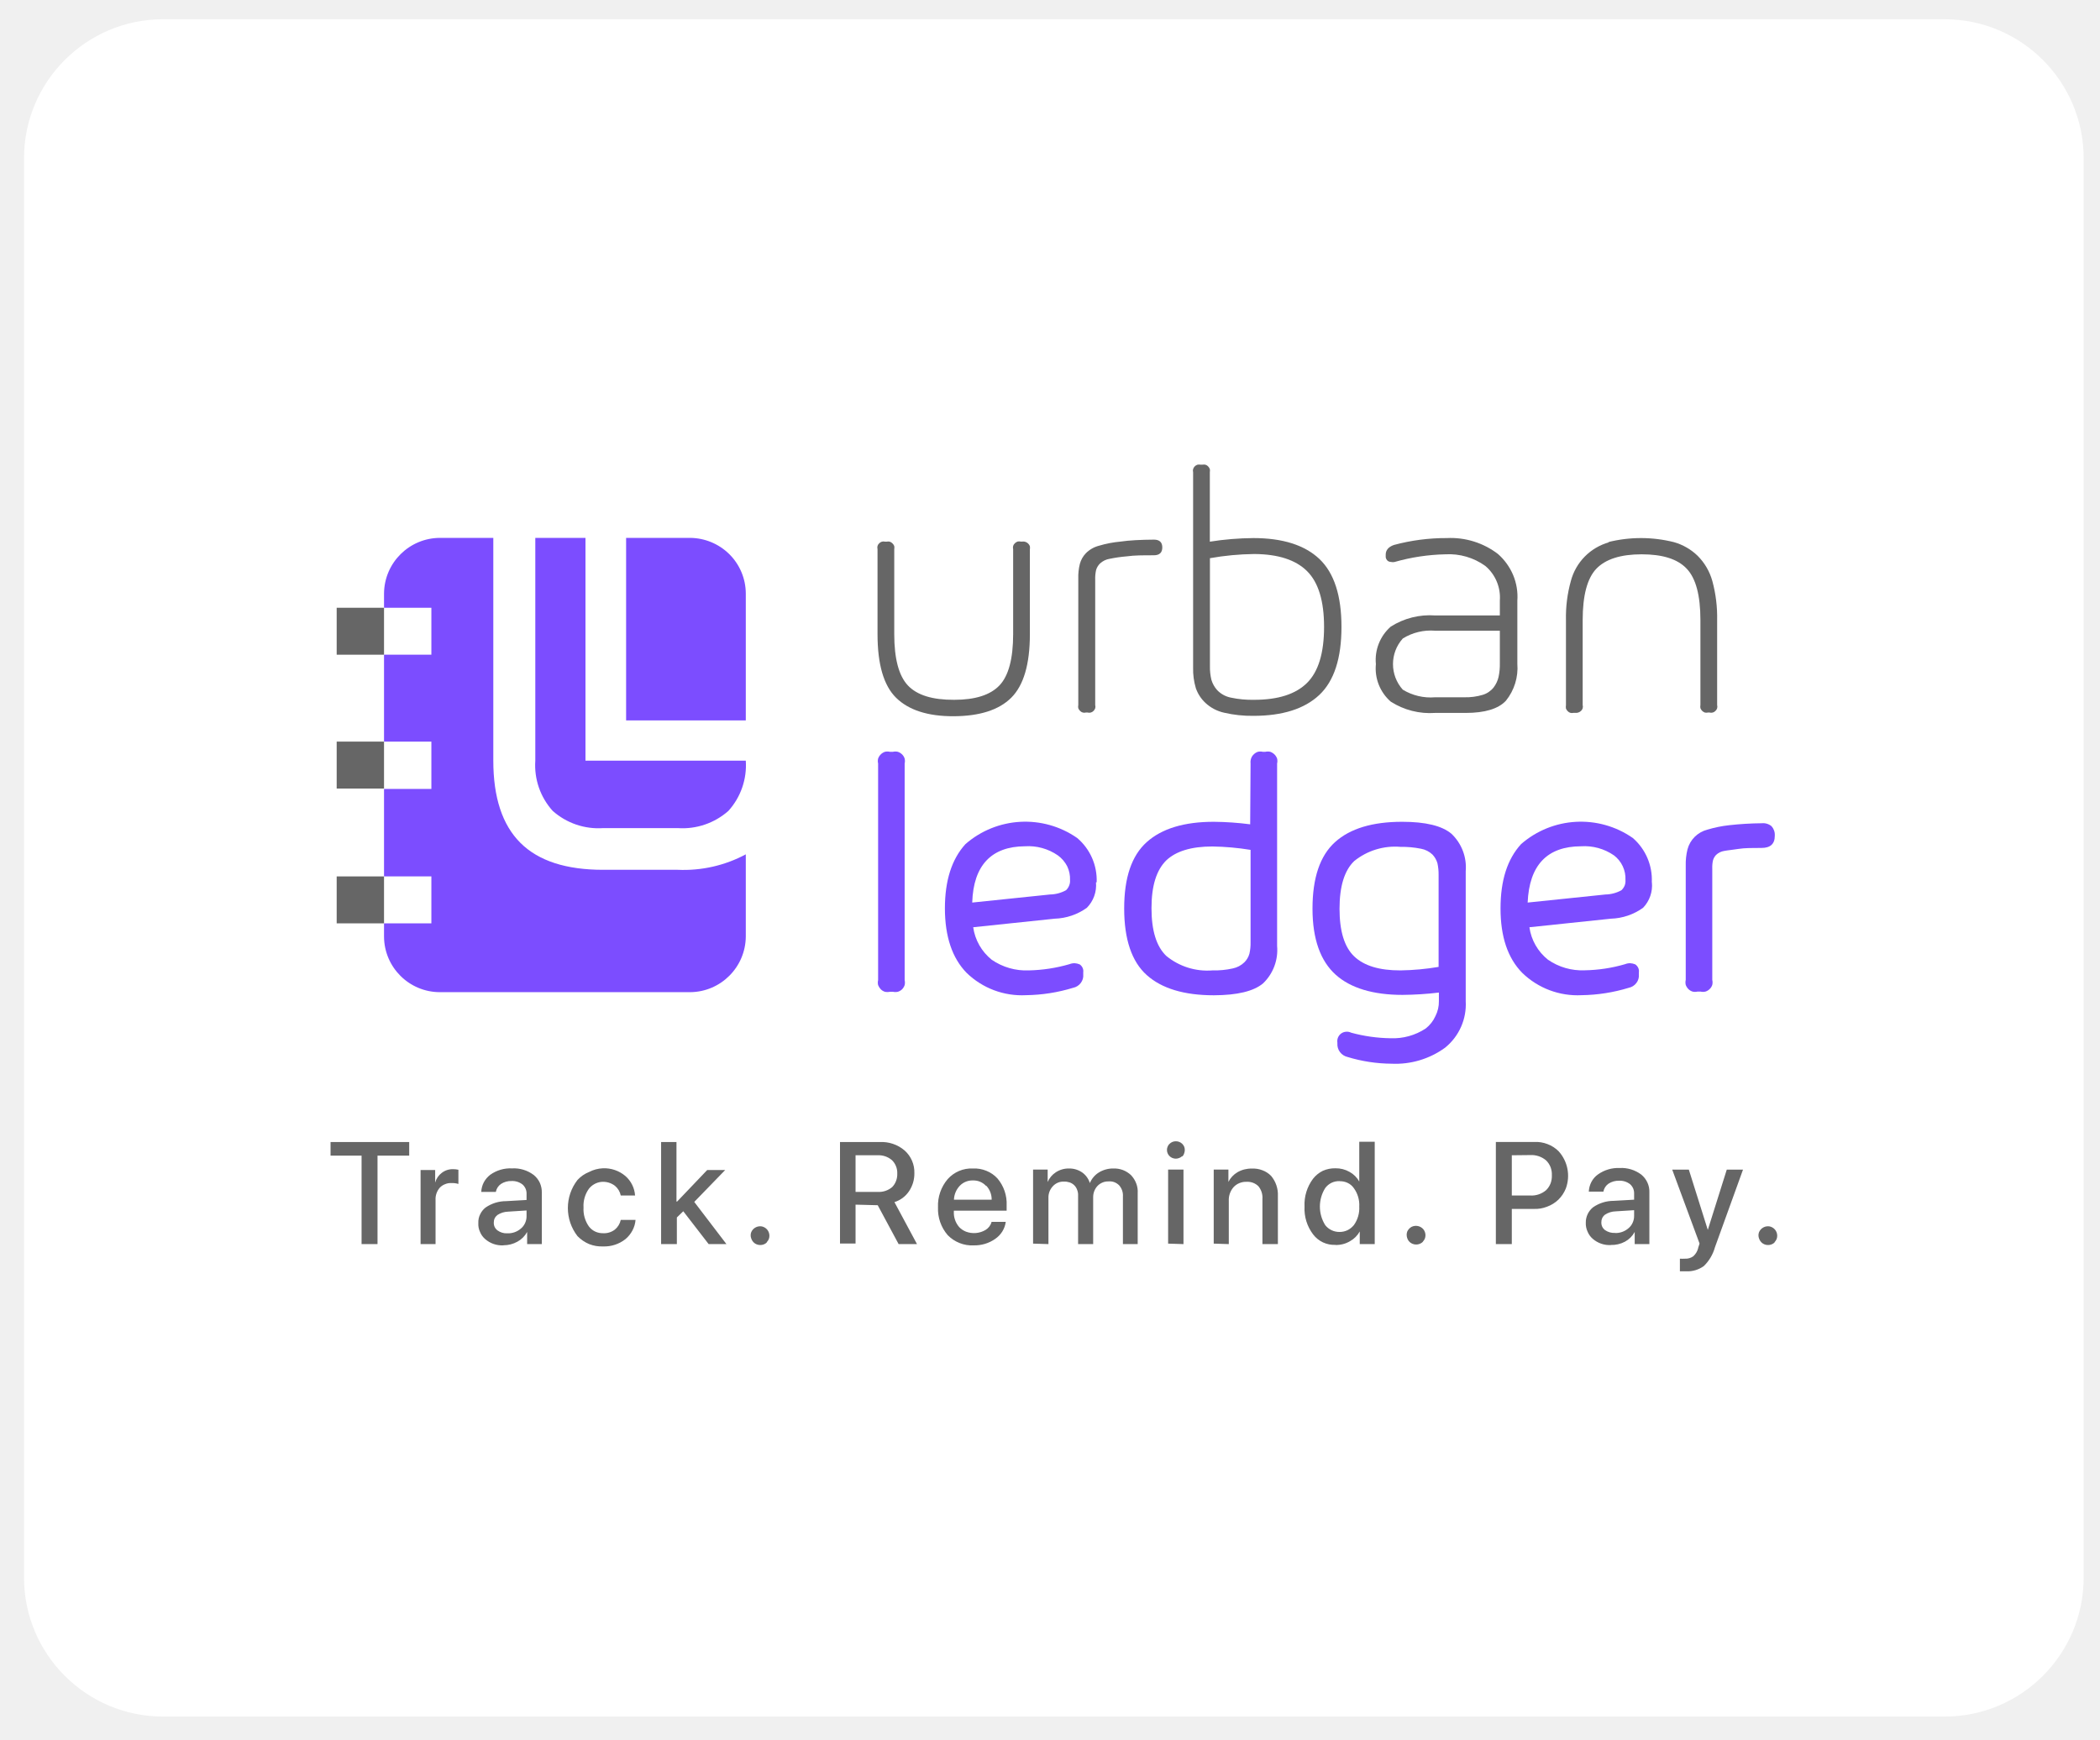
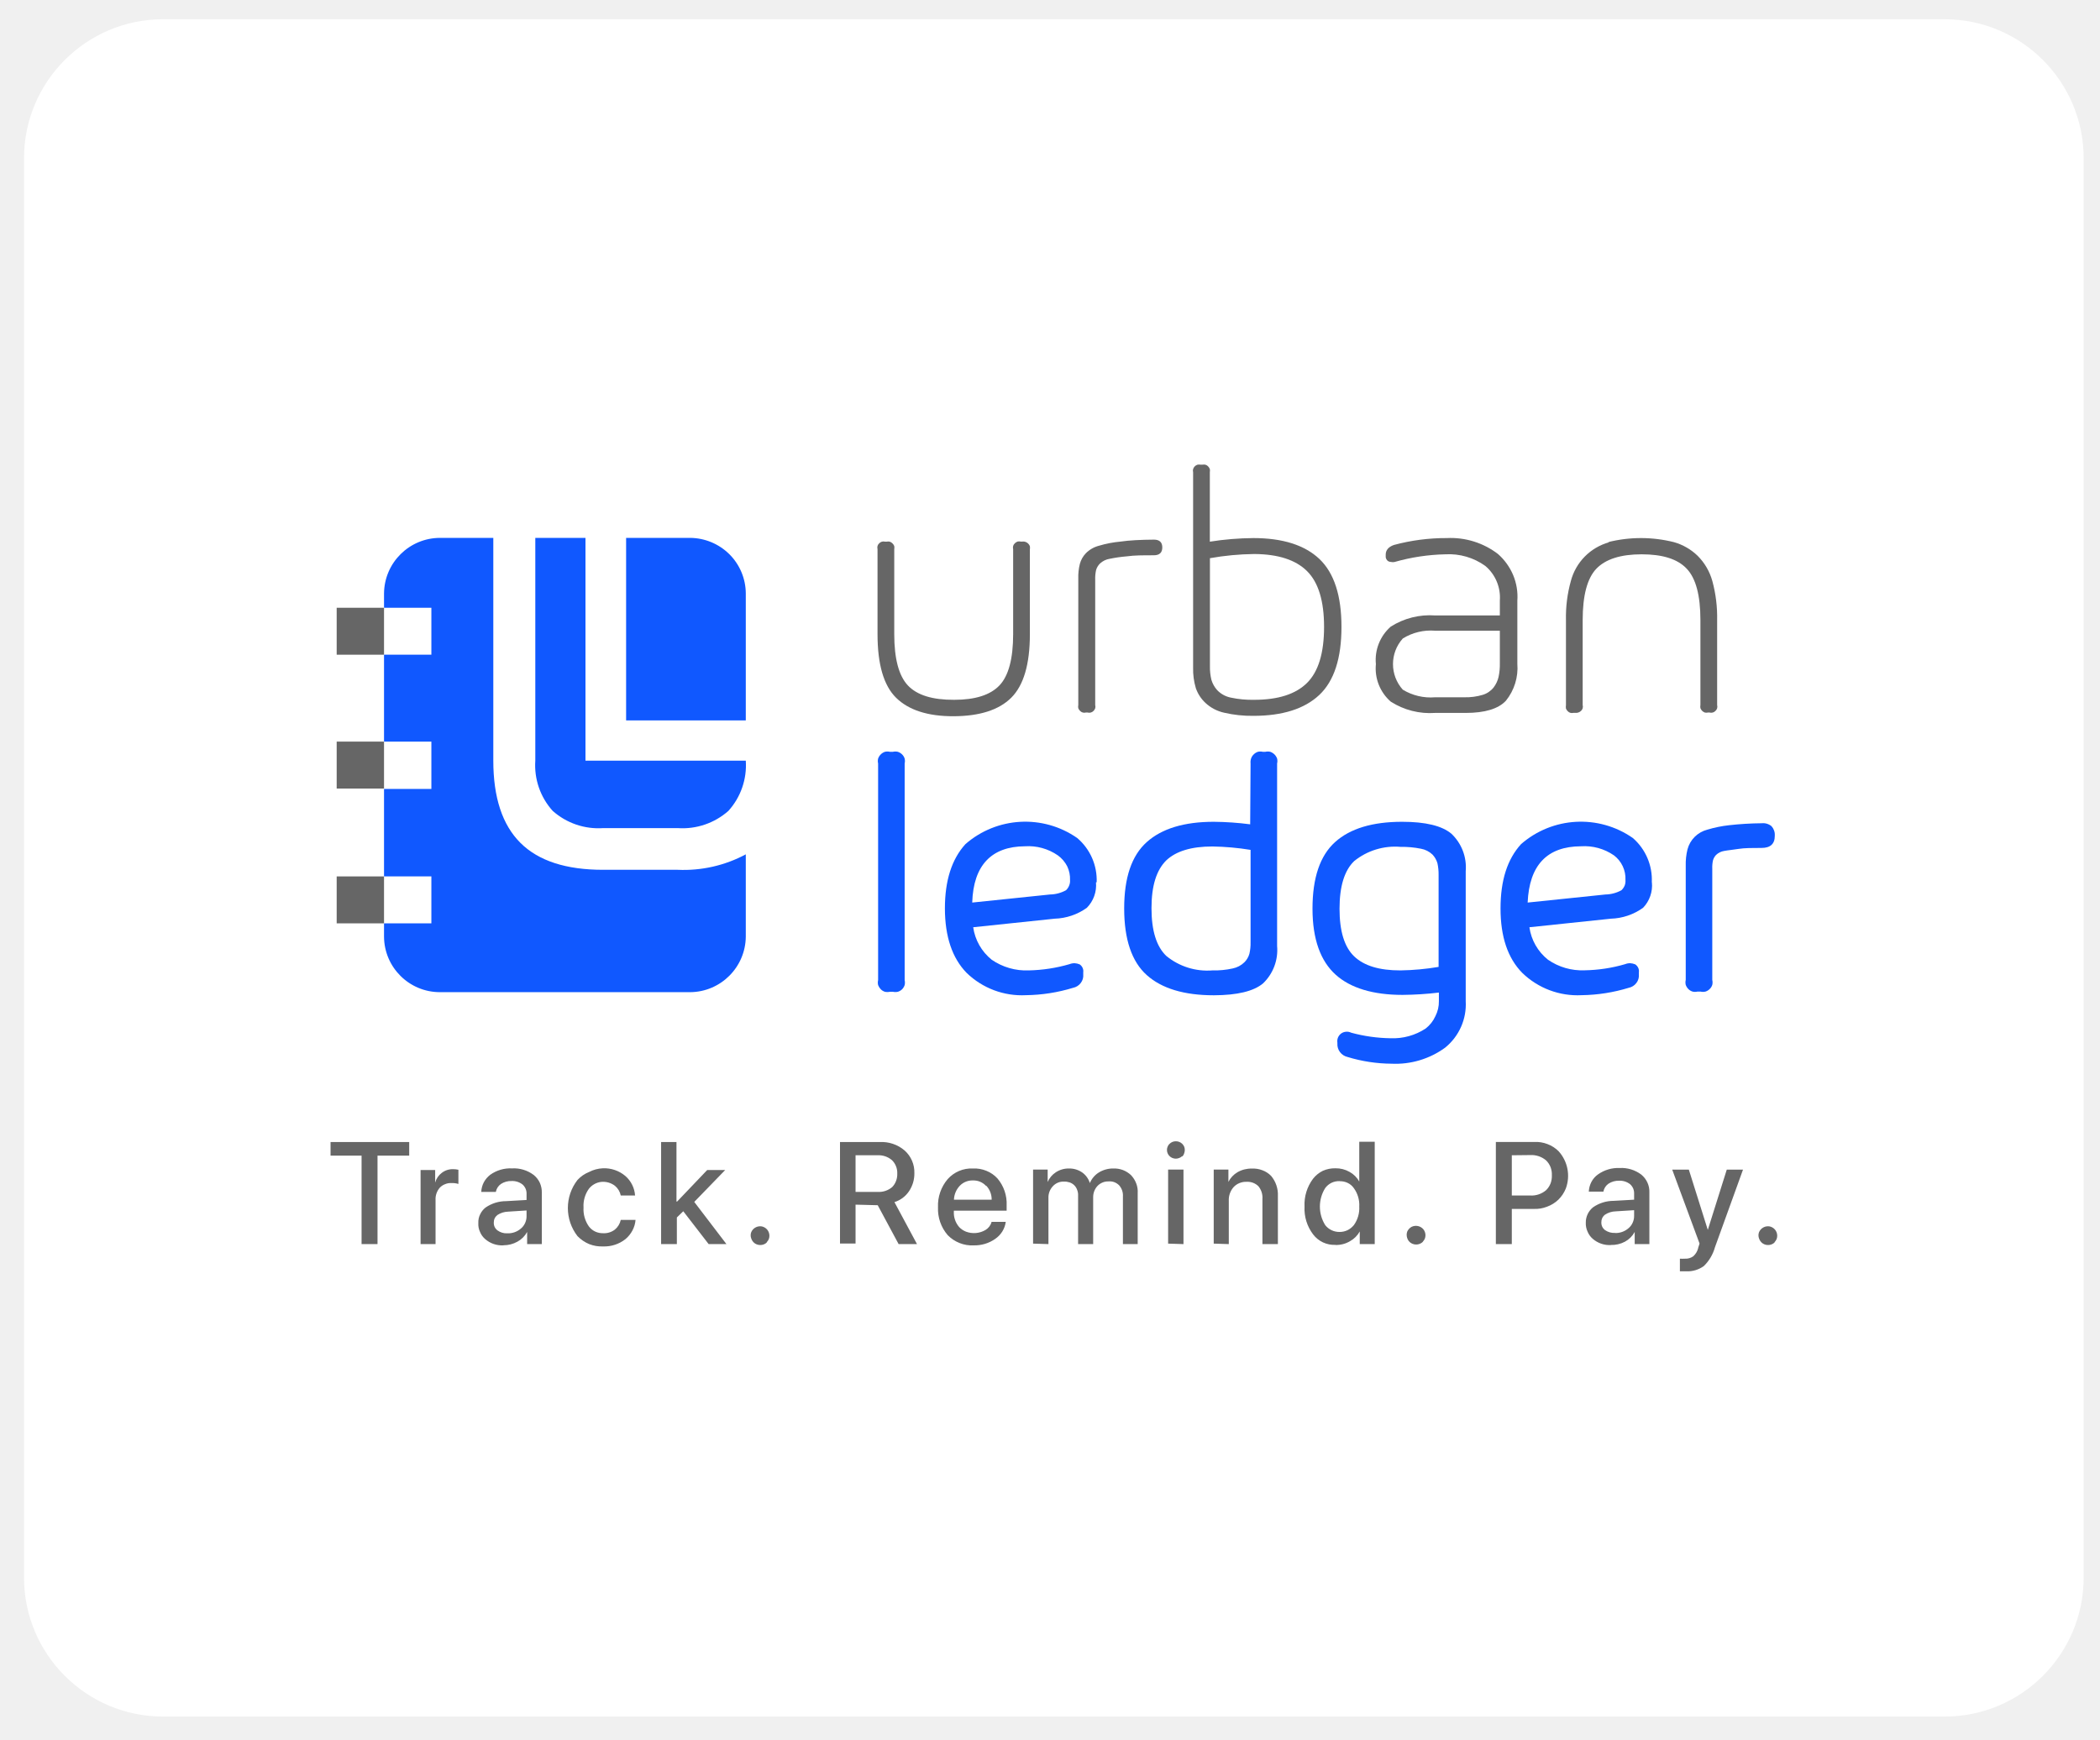
<svg xmlns="http://www.w3.org/2000/svg" id="Layer_1" data-name="Layer 1" viewBox="0 0 216 178.96">
  <defs>
-     <style>.cls-1{fill:none;}.cls-2{fill:#fff;}.cls-3{clip-path:url(#clip-path);}.cls-4,.cls-6{fill:#7C4DFF;}.cls-4{fill-rule:evenodd;}.cls-5{fill:#666;}</style>
+     <style>.cls-1{fill:none;}.cls-2{fill:#fff;}.cls-3{clip-path:url(#clip-path);}.cls-4,.cls-6{fill:#1058ff;}.cls-4{fill-rule:evenodd;}.cls-5{fill:#666;}</style>
    <clipPath id="clip-path">
      <rect class="cls-1" x="33.96" y="47.78" width="148.87" height="83.02" />
    </clipPath>
  </defs>
  <rect class="cls-2" x="2.47" y="1.98" width="211.85" height="174.63" rx="14.31" />
  <g class="cls-3">
    <path class="cls-4" d="M45.26,55.34h5.48V78.26q0,5.68,2.79,8.46t8.53,2.77h7.65a13.53,13.53,0,0,0,7-1.59v8.46A5.77,5.77,0,0,1,71,102.08H45.26a5.75,5.75,0,0,1-5.76-5.72V95h4.87V90.17H39.5v-9h4.87V76.3H39.5V67.36h4.87V62.53H39.5V61.06a5.77,5.77,0,0,1,5.76-5.72Zm9.8,0V78.26a7,7,0,0,0,1.79,5.17,7.08,7.08,0,0,0,5.2,1.77h7.66a7.12,7.12,0,0,0,5.21-1.77,7,7,0,0,0,1.79-5.17H60.22V55.34Zm9.34,0V74.12H76.71V61.06A5.73,5.73,0,0,0,75,57,5.8,5.8,0,0,0,71,55.34Z" />
    <path class="cls-5" d="M39.5,62.53H34.63v4.83H39.5Z" />
    <path class="cls-5" d="M39.5,76.3H34.63v4.83H39.5Z" />
    <path class="cls-5" d="M39.5,90.17H34.63V95H39.5Z" />
    <path class="cls-6" d="M90.32,78.55a1.06,1.06,0,0,1,0-.5,1.12,1.12,0,0,1,.27-.43,1.08,1.08,0,0,1,.43-.27,1.11,1.11,0,0,1,.51,0h.31a1.1,1.1,0,0,1,.51,0,1.12,1.12,0,0,1,.44.27,1,1,0,0,1,.26.43,1.06,1.06,0,0,1,0,.5v22.29a1.11,1.11,0,0,1,0,.51,1.13,1.13,0,0,1-.26.43,1.1,1.1,0,0,1-.44.26,1.25,1.25,0,0,1-.51,0h-.31a1.27,1.27,0,0,1-.51,0,1.06,1.06,0,0,1-.43-.26,1.3,1.3,0,0,1-.27-.43,1.11,1.11,0,0,1,0-.51Z" />
    <path class="cls-6" d="M112.73,90.78a3.31,3.31,0,0,1-.94,2.62,6,6,0,0,1-3.31,1.12l-8.38.88A5.24,5.24,0,0,0,102,98.74a6.26,6.26,0,0,0,3.82,1.1A16.17,16.17,0,0,0,110,99.2a1.39,1.39,0,0,1,.53-.1,1.52,1.52,0,0,1,.52.12.84.84,0,0,1,.3.35.8.8,0,0,1,.07.46v.22a1.25,1.25,0,0,1-.26.89,1.3,1.3,0,0,1-.78.49,17.3,17.3,0,0,1-4.85.76,8.16,8.16,0,0,1-6.1-2.29q-2.23-2.28-2.24-6.63c0-2.87.7-5.07,2.11-6.62a9.35,9.35,0,0,1,11.5-.63,5.69,5.69,0,0,1,2,4.56ZM100,92.86l8-.83a3.54,3.54,0,0,0,1.65-.44,1.31,1.31,0,0,0,.32-.48,1.22,1.22,0,0,0,.09-.57,3,3,0,0,0-.28-1.39A3.14,3.14,0,0,0,108.8,88a5.34,5.34,0,0,0-3.38-.93C102,87.09,100.12,89,100,92.86Z" />
    <path class="cls-6" d="M128.63,78.55a1.2,1.2,0,0,1,.05-.5,1,1,0,0,1,.27-.43,1.08,1.08,0,0,1,.43-.27,1.1,1.1,0,0,1,.51,0h.26a1.11,1.11,0,0,1,.51,0,1.21,1.21,0,0,1,.43.27,1.12,1.12,0,0,1,.27.43,1.06,1.06,0,0,1,0,.5V97.33a4.75,4.75,0,0,1-1.45,3.85q-1.45,1.21-5.06,1.22c-3.06,0-5.36-.7-6.9-2.08s-2.32-3.67-2.32-6.85.77-5.44,2.32-6.83,3.85-2.09,6.9-2.09a31.19,31.19,0,0,1,3.74.26Zm-3.92,21.29a8.54,8.54,0,0,0,2.08-.2A2.41,2.41,0,0,0,128,99a2,2,0,0,0,.51-.87,4.76,4.76,0,0,0,.12-1.19v-9.5a26.94,26.94,0,0,0-3.92-.35q-3.25,0-4.76,1.44c-1,1-1.51,2.59-1.51,4.91s.51,3.94,1.52,4.91A6.65,6.65,0,0,0,124.71,99.84Z" />
    <path class="cls-6" d="M144.22,84.55q3.61,0,5.07,1.23a4.75,4.75,0,0,1,1.47,3.85V103a5.73,5.73,0,0,1-2.12,4.79,8.66,8.66,0,0,1-5.5,1.65,15.85,15.85,0,0,1-4.53-.69,1.36,1.36,0,0,1-.78-.5,1.33,1.33,0,0,1-.27-.9v-.07a1,1,0,0,1,.06-.53,1,1,0,0,1,.33-.42,1,1,0,0,1,.5-.18,1,1,0,0,1,.53.1,16.29,16.29,0,0,0,4.05.57,6.11,6.11,0,0,0,3.61-1,3.35,3.35,0,0,0,1-1.27A3.26,3.26,0,0,0,148,103v-.88a33.38,33.38,0,0,1-3.74.24c-3,0-5.34-.69-6.88-2.08S135,96.66,135,93.49s.77-5.45,2.32-6.85S141.18,84.55,144.22,84.55Zm-.17,15.29a25.85,25.85,0,0,0,3.92-.36V90a5.28,5.28,0,0,0-.12-1.19,2.21,2.21,0,0,0-.51-.89,2.33,2.33,0,0,0-1.19-.6,9.89,9.89,0,0,0-2.1-.19,6.68,6.68,0,0,0-4.76,1.46q-1.51,1.45-1.51,4.91t1.51,4.9Q140.81,99.85,144.05,99.84Z" />
    <path class="cls-6" d="M169.91,90.78A3.31,3.31,0,0,1,169,93.4a6,6,0,0,1-3.31,1.12l-8.38.88a5.2,5.2,0,0,0,1.91,3.34A6.17,6.17,0,0,0,163,99.83a15.74,15.74,0,0,0,4.15-.63,1.35,1.35,0,0,1,.53-.1,1.58,1.58,0,0,1,.52.12.92.92,0,0,1,.3.35.8.8,0,0,1,.07.46v.22a1.25,1.25,0,0,1-.26.89,1.3,1.3,0,0,1-.78.49,17.35,17.35,0,0,1-4.85.76,8.16,8.16,0,0,1-6.1-2.29c-1.5-1.52-2.24-3.73-2.24-6.63s.7-5.07,2.11-6.62a9.35,9.35,0,0,1,11.5-.63,5.69,5.69,0,0,1,1.95,4.56Zm-12.78,2.08,8-.83a3.54,3.54,0,0,0,1.65-.44,1.47,1.47,0,0,0,.33-.48,1.36,1.36,0,0,0,.08-.57A3,3,0,0,0,166,88a5.34,5.34,0,0,0-3.38-.93Q157.38,87.09,157.13,92.86Z" />
    <path class="cls-6" d="M181.21,84.7a1.36,1.36,0,0,1,1,.3,1.27,1.27,0,0,1,.26.43,1.22,1.22,0,0,1,.08.5V86c0,.83-.46,1.24-1.36,1.24s-1.77,0-2.37.1-1,.12-1.48.21a1.56,1.56,0,0,0-.83.41,1.34,1.34,0,0,0-.32.57,3.33,3.33,0,0,0-.07.84v11.45a1.11,1.11,0,0,1,0,.51,1,1,0,0,1-.27.43,1.06,1.06,0,0,1-.43.26,1.1,1.1,0,0,1-.51,0h-.31a1.11,1.11,0,0,1-.51,0,1.06,1.06,0,0,1-.43-.26,1.21,1.21,0,0,1-.27-.43,1.11,1.11,0,0,1,0-.51V89.07a6.36,6.36,0,0,1,.18-1.68,2.84,2.84,0,0,1,.74-1.29,2.87,2.87,0,0,1,1.3-.74,12.41,12.41,0,0,1,2.26-.46C178.93,84.78,180.07,84.71,181.21,84.7Z" />
    <path class="cls-5" d="M104.21,56.5a.62.62,0,0,1,0-.33.59.59,0,0,1,.17-.27.75.75,0,0,1,.28-.18.73.73,0,0,1,.33,0h.16a.72.72,0,0,1,.6.2.71.71,0,0,1,.18.27.93.93,0,0,1,0,.33v8.73q0,4.63-1.92,6.54c-1.27,1.26-3.25,1.89-5.92,1.9s-4.64-.64-5.92-1.9-1.91-3.45-1.91-6.54V56.5a.62.62,0,0,1,0-.33.59.59,0,0,1,.17-.27.62.62,0,0,1,.28-.17.61.61,0,0,1,.33,0h.16a.69.69,0,0,1,.32,0,.68.68,0,0,1,.28.18.71.71,0,0,1,.18.27.93.93,0,0,1,0,.33v8.73q0,3.8,1.41,5.29T98.15,72q3.24,0,4.65-1.48t1.41-5.29Z" />
    <path class="cls-5" d="M118.69,55.52c.57,0,.86.27.86.8v0c0,.54-.29.81-.88.81-1.13,0-2,0-2.77.11a14.74,14.74,0,0,0-1.75.25,1.9,1.9,0,0,0-1,.48,1.54,1.54,0,0,0-.41.68,3.94,3.94,0,0,0-.09,1V72.54a.62.62,0,0,1,0,.33.65.65,0,0,1-.17.27.62.62,0,0,1-.28.17.61.61,0,0,1-.33,0h-.18a.58.58,0,0,1-.32,0,.62.62,0,0,1-.28-.17.8.8,0,0,1-.18-.27.74.74,0,0,1,0-.33v-13a5.58,5.58,0,0,1,.16-1.52,2.52,2.52,0,0,1,.62-1.1,2.92,2.92,0,0,1,1.34-.77,11.37,11.37,0,0,1,2.24-.43C116.16,55.59,117.31,55.53,118.69,55.52Z" />
    <path class="cls-5" d="M128.92,55.36q4.5,0,6.78,2.14c1.52,1.44,2.28,3.77,2.28,7s-.76,5.57-2.28,7-3.78,2.15-6.78,2.15a12.55,12.55,0,0,1-3-.32,4.12,4.12,0,0,1-1.92-1,3.76,3.76,0,0,1-1-1.53,6.78,6.78,0,0,1-.28-2.1V48.58a.58.58,0,0,1,0-.32.69.69,0,0,1,.45-.45.91.91,0,0,1,.33,0h.16a.85.85,0,0,1,.32,0,.57.57,0,0,1,.28.17.75.75,0,0,1,.18.28.85.85,0,0,1,0,.32v7.15A30.13,30.13,0,0,1,128.92,55.36ZM129,72q3.69,0,5.44-1.74t1.75-5.76q0-4-1.75-5.74T129,57a27.71,27.71,0,0,0-4.55.43V68.53a5.59,5.59,0,0,0,.15,1.41,2.77,2.77,0,0,0,.6,1.07,2.66,2.66,0,0,0,1.38.76A10.4,10.4,0,0,0,129,72Z" />
    <path class="cls-5" d="M148.81,55.36A8,8,0,0,1,154.08,57a6,6,0,0,1,1.56,2.17,5.77,5.77,0,0,1,.43,2.63v6.49a5.38,5.38,0,0,1-1.18,3.81c-.78.83-2.16,1.25-4.14,1.25h-3.14a7.48,7.48,0,0,1-4.56-1.16,4.53,4.53,0,0,1-1.53-3.86,4.55,4.55,0,0,1,1.53-3.86,7.49,7.49,0,0,1,4.56-1.15h6.66V61.79a4.26,4.26,0,0,0-1.49-3.56,6.41,6.41,0,0,0-4.11-1.2,20.56,20.56,0,0,0-5.23.79.78.78,0,0,1-.34,0,.66.66,0,0,1-.33-.09.6.6,0,0,1-.19-.23.53.53,0,0,1-.05-.3v-.13q0-.7.84-1A20.45,20.45,0,0,1,148.81,55.36Zm1.8,16.38a6.09,6.09,0,0,0,1.9-.25,2.28,2.28,0,0,0,1.12-.76,2.88,2.88,0,0,0,.51-1.09,6.24,6.24,0,0,0,.13-1.43V64.89h-6.66a5.46,5.46,0,0,0-3.32.8,3.94,3.94,0,0,0,0,5.27,5.52,5.52,0,0,0,3.32.78Z" />
    <path class="cls-5" d="M165.39,55.78a13.93,13.93,0,0,1,6.79,0,5.77,5.77,0,0,1,2.43,1.4,5.89,5.89,0,0,1,1.52,2.61,14.2,14.2,0,0,1,.49,4v8.75a.62.62,0,0,1,0,.33.59.59,0,0,1-.17.27.62.62,0,0,1-.28.17.61.61,0,0,1-.33,0h-.16a.74.74,0,0,1-.33,0,.84.84,0,0,1-.28-.18.83.83,0,0,1-.17-.27.93.93,0,0,1,0-.33V63.79q0-3.8-1.41-5.28c-.94-1-2.49-1.48-4.64-1.48s-3.71.5-4.65,1.48-1.41,2.75-1.41,5.28v8.75a.62.62,0,0,1,0,.33.59.59,0,0,1-.17.27.73.73,0,0,1-.61.2h-.16a.62.62,0,0,1-.33,0,.59.59,0,0,1-.27-.17.8.8,0,0,1-.18-.27.93.93,0,0,1,0-.33V63.79a13.85,13.85,0,0,1,.5-4,5.62,5.62,0,0,1,3.94-4Z" />
    <path class="cls-5" d="M38.83,128H37.19V118.9H34v-1.4h8.09v1.4H38.83Zm4.43,0v-7.62h1.5v1.29h0a1.87,1.87,0,0,1,.68-1,1.83,1.83,0,0,1,1.17-.38,2.48,2.48,0,0,1,.54.06v1.46a2.13,2.13,0,0,0-.71-.09,1.44,1.44,0,0,0-.65.11,1.46,1.46,0,0,0-.55.36,1.79,1.79,0,0,0-.44,1.28V128Zm8.93-1.11a2,2,0,0,0,1.4-.5,1.53,1.53,0,0,0,.42-.56,1.64,1.64,0,0,0,.15-.68v-.61l-1.89.12a2.13,2.13,0,0,0-1.1.34,1,1,0,0,0-.29.35,1,1,0,0,0-.09.44,1,1,0,0,0,.09.45,1,1,0,0,0,.29.35,1.57,1.57,0,0,0,1,.3Zm-.44,1.24a2.64,2.64,0,0,1-1.84-.64,1.93,1.93,0,0,1-.54-.75,1.87,1.87,0,0,1-.17-.91,1.81,1.81,0,0,1,.18-.88,1.94,1.94,0,0,1,.56-.71,3.72,3.72,0,0,1,2.12-.66l2.1-.12v-.59a1.3,1.3,0,0,0-.09-.55,1.28,1.28,0,0,0-.32-.45,1.7,1.7,0,0,0-1.13-.36,1.89,1.89,0,0,0-1.09.3,1.27,1.27,0,0,0-.53.82H49.5a2.35,2.35,0,0,1,.27-1,2.48,2.48,0,0,1,.65-.76,3.55,3.55,0,0,1,2.25-.66,3.38,3.38,0,0,1,2.23.68,2.25,2.25,0,0,1,.63.81,2.37,2.37,0,0,1,.2,1V128H54.22v-1.25h0a2.49,2.49,0,0,1-1,1,2.93,2.93,0,0,1-1.43.37ZM65.35,123h-1.5a1.76,1.76,0,0,0-.6-1,2,2,0,0,0-1.41-.4,1.88,1.88,0,0,0-1.27.71,3,3,0,0,0-.55,1.93,3.06,3.06,0,0,0,.55,1.94,1.75,1.75,0,0,0,.65.53,1.85,1.85,0,0,0,.83.17,1.82,1.82,0,0,0,1.19-.37,1.77,1.77,0,0,0,.61-1h1.52a2.75,2.75,0,0,1-.32,1.09,2.94,2.94,0,0,1-.72.89,3.51,3.51,0,0,1-2.29.75,3.55,3.55,0,0,1-1.44-.24,3.66,3.66,0,0,1-1.2-.82,4.71,4.71,0,0,1,0-5.78,3.26,3.26,0,0,1,1.19-.82A3.4,3.4,0,0,1,62,120.2a3.36,3.36,0,0,1,2.32.79,2.91,2.91,0,0,1,1,2Zm4.28.64,3.11-3.26h1.85l-3.18,3.28L74.72,128H72.89l-2.61-3.38-.66.64V128H68V117.5h1.58v6.1Zm9.26,4.17a.91.91,0,0,1-.59.28,1,1,0,0,1-.64-.15,1,1,0,0,1-.39-.52.91.91,0,0,1,0-.65,1,1,0,0,1,1.09-.59,1,1,0,0,1,.56.34,1,1,0,0,1,.22.61.94.94,0,0,1-.07.37,1.06,1.06,0,0,1-.21.31ZM88,118.86v3.77h2.3a2.09,2.09,0,0,0,1.47-.5,1.78,1.78,0,0,0,.4-.64,1.91,1.91,0,0,0,.12-.75,1.77,1.77,0,0,0-.13-.75,1.74,1.74,0,0,0-.42-.63,2.11,2.11,0,0,0-1.49-.5Zm0,5.08v4H86.4V117.5h4.08a3.64,3.64,0,0,1,2.57.87,3,3,0,0,1,1,2.33,3.24,3.24,0,0,1-.55,1.86,2.8,2.8,0,0,1-1.5,1.12L94.32,128H92.43l-2.15-4ZM101.41,122a1.75,1.75,0,0,0-1.33-.55,1.83,1.83,0,0,0-.74.13,1.79,1.79,0,0,0-.62.42,2.2,2.2,0,0,0-.6,1.43H102a2.05,2.05,0,0,0-.55-1.43Zm.54,3.71h1.5a2.49,2.49,0,0,1-.36,1,2.57,2.57,0,0,1-.72.75,3.69,3.69,0,0,1-2.23.67,3.39,3.39,0,0,1-1.44-.24,3.48,3.48,0,0,1-1.22-.81,4.12,4.12,0,0,1-1-2.87,4.19,4.19,0,0,1,1-2.9,3.28,3.28,0,0,1,2.6-1.09,3.27,3.27,0,0,1,1.38.24,3.12,3.12,0,0,1,1.14.79,4,4,0,0,1,.94,2.77v.54H98.11v.1a2.25,2.25,0,0,0,.56,1.6,2,2,0,0,0,.69.46,2.34,2.34,0,0,0,2-.17,1.42,1.42,0,0,0,.63-.81Zm4.31,2.24v-7.62h1.5v1.28h0a2.23,2.23,0,0,1,.84-1,2.39,2.39,0,0,1,1.35-.39,2.32,2.32,0,0,1,1.35.4,2.11,2.11,0,0,1,.8,1.1h0a2.35,2.35,0,0,1,.94-1.1,2.79,2.79,0,0,1,1.46-.4,2.57,2.57,0,0,1,1,.16,2.55,2.55,0,0,1,.84.53,2.59,2.59,0,0,1,.53.85,2.32,2.32,0,0,1,.15,1V128H115.5V123.1a1.57,1.57,0,0,0-.39-1.15,1.43,1.43,0,0,0-.49-.32,1.32,1.32,0,0,0-.59-.08,1.52,1.52,0,0,0-1.14.46,1.69,1.69,0,0,0-.45,1.19V128h-1.55v-5a1.35,1.35,0,0,0-.09-.56,1.23,1.23,0,0,0-.79-.79,1.61,1.61,0,0,0-.57-.08,1.45,1.45,0,0,0-1.15.48,1.67,1.67,0,0,0-.45,1.22V128Zm13.89,0v-7.62h1.58V128Zm1.44-9a.77.77,0,0,1-.3.19.91.91,0,0,1-.7,0,.81.81,0,0,1-.29-.19.8.8,0,0,1-.2-.29.84.84,0,0,1-.07-.35.8.8,0,0,1,.07-.34.72.72,0,0,1,.2-.29.91.91,0,0,1,.65-.26.94.94,0,0,1,.65.26,1,1,0,0,1,.2.29.95.95,0,0,1,0,.69A.72.72,0,0,1,121.59,119Zm3.25,9v-7.62h1.51v1.27h0a2.42,2.42,0,0,1,.94-1,2.83,2.83,0,0,1,1.48-.37,2.61,2.61,0,0,1,1.07.17,2.4,2.4,0,0,1,.9.58,3,3,0,0,1,.7,2.07V128h-1.59v-4.63a1.85,1.85,0,0,0-.41-1.32,1.58,1.58,0,0,0-.56-.36,1.66,1.66,0,0,0-.66-.1,1.82,1.82,0,0,0-.73.13,1.65,1.65,0,0,0-.6.41,2,2,0,0,0-.5,1.43V128Zm12.53.13a2.78,2.78,0,0,1-1.3-.26,2.75,2.75,0,0,1-1-.81,4.36,4.36,0,0,1-.89-2.87,4.41,4.41,0,0,1,.88-2.87,2.93,2.93,0,0,1,1-.81,3.05,3.05,0,0,1,1.3-.26,2.82,2.82,0,0,1,1.45.37,2.48,2.48,0,0,1,1,1h0v-4.1h1.59V128h-1.54v-1.3h0a2.54,2.54,0,0,1-1,1A2.78,2.78,0,0,1,137.37,128.09Zm.42-6.56a1.82,1.82,0,0,0-.83.17,1.8,1.8,0,0,0-.65.54,3.59,3.59,0,0,0,0,3.82,1.84,1.84,0,0,0,1.47.7,1.89,1.89,0,0,0,.82-.18,2,2,0,0,0,.66-.53,3,3,0,0,0,.55-1.9,2.94,2.94,0,0,0-.56-1.9,1.6,1.6,0,0,0-.64-.54A1.79,1.79,0,0,0,137.79,121.53Zm8.57,6.24a1,1,0,0,1-1.23.13.92.92,0,0,1-.39-.52,1,1,0,0,1,0-.65,1.05,1.05,0,0,1,.44-.49,1,1,0,0,1,.65-.09,1,1,0,0,1,.57.33,1,1,0,0,1,.22.61.94.94,0,0,1-.07.37,1.06,1.06,0,0,1-.21.31Zm7.5-10.27h3.95a3.3,3.3,0,0,1,1.36.22,3.2,3.2,0,0,1,1.15.74,3.77,3.77,0,0,1,.74,3.82,3.39,3.39,0,0,1-.76,1.15,3.3,3.3,0,0,1-1.17.73,3.35,3.35,0,0,1-1.37.23H155.5V128h-1.64Zm1.64,1.37V123h1.88a2.31,2.31,0,0,0,1.65-.55,2,2,0,0,0,.46-.7,2.16,2.16,0,0,0,.13-.83,2.13,2.13,0,0,0-.13-.83,2,2,0,0,0-.46-.7,2.32,2.32,0,0,0-1.64-.55Zm10.61,8a2,2,0,0,0,1.4-.5,1.53,1.53,0,0,0,.42-.56,1.64,1.64,0,0,0,.15-.68v-.61l-1.9.12a2.09,2.09,0,0,0-1.09.34,1,1,0,0,0-.29.35,1,1,0,0,0-.09.44,1,1,0,0,0,.09.45,1,1,0,0,0,.29.35A1.63,1.63,0,0,0,166.11,126.85Zm-.44,1.24a2.64,2.64,0,0,1-1.84-.64,1.93,1.93,0,0,1-.54-.75,2,2,0,0,1-.18-.91,2,2,0,0,1,.75-1.59,3.71,3.71,0,0,1,2.11-.66l2.11-.12v-.59a1.3,1.3,0,0,0-.09-.55,1.28,1.28,0,0,0-.32-.45,1.7,1.7,0,0,0-1.13-.36,1.89,1.89,0,0,0-1.09.3,1.27,1.27,0,0,0-.53.82h-1.5a2.35,2.35,0,0,1,.27-1,2.19,2.19,0,0,1,.66-.76,3.6,3.6,0,0,1,2.25-.67,3.4,3.4,0,0,1,2.22.68,2.29,2.29,0,0,1,.63.82,2.2,2.2,0,0,1,.2,1V128h-1.51v-1.25h0a2.49,2.49,0,0,1-1,1A2.93,2.93,0,0,1,165.67,128.09Zm7.76,2.71a3.43,3.43,0,0,1-.64,0V129.5a4.36,4.36,0,0,0,.51,0,1.35,1.35,0,0,0,.87-.25,1.69,1.69,0,0,0,.5-.84s0-.08.07-.24l.07-.23L172,120.34h1.71l1.95,6.2h0l1.95-6.2h1.67l-2.89,8a4.29,4.29,0,0,1-1.14,1.92A2.88,2.88,0,0,1,173.43,130.8Zm9.12-3a.94.94,0,0,1-.59.28,1,1,0,0,1-.64-.15,1,1,0,0,1-.39-.52.91.91,0,0,1,0-.65,1,1,0,0,1,1.09-.59,1,1,0,0,1,.56.34,1,1,0,0,1,.22.61.94.94,0,0,1-.07.37,1.06,1.06,0,0,1-.21.31Z" />
  </g>
</svg>
